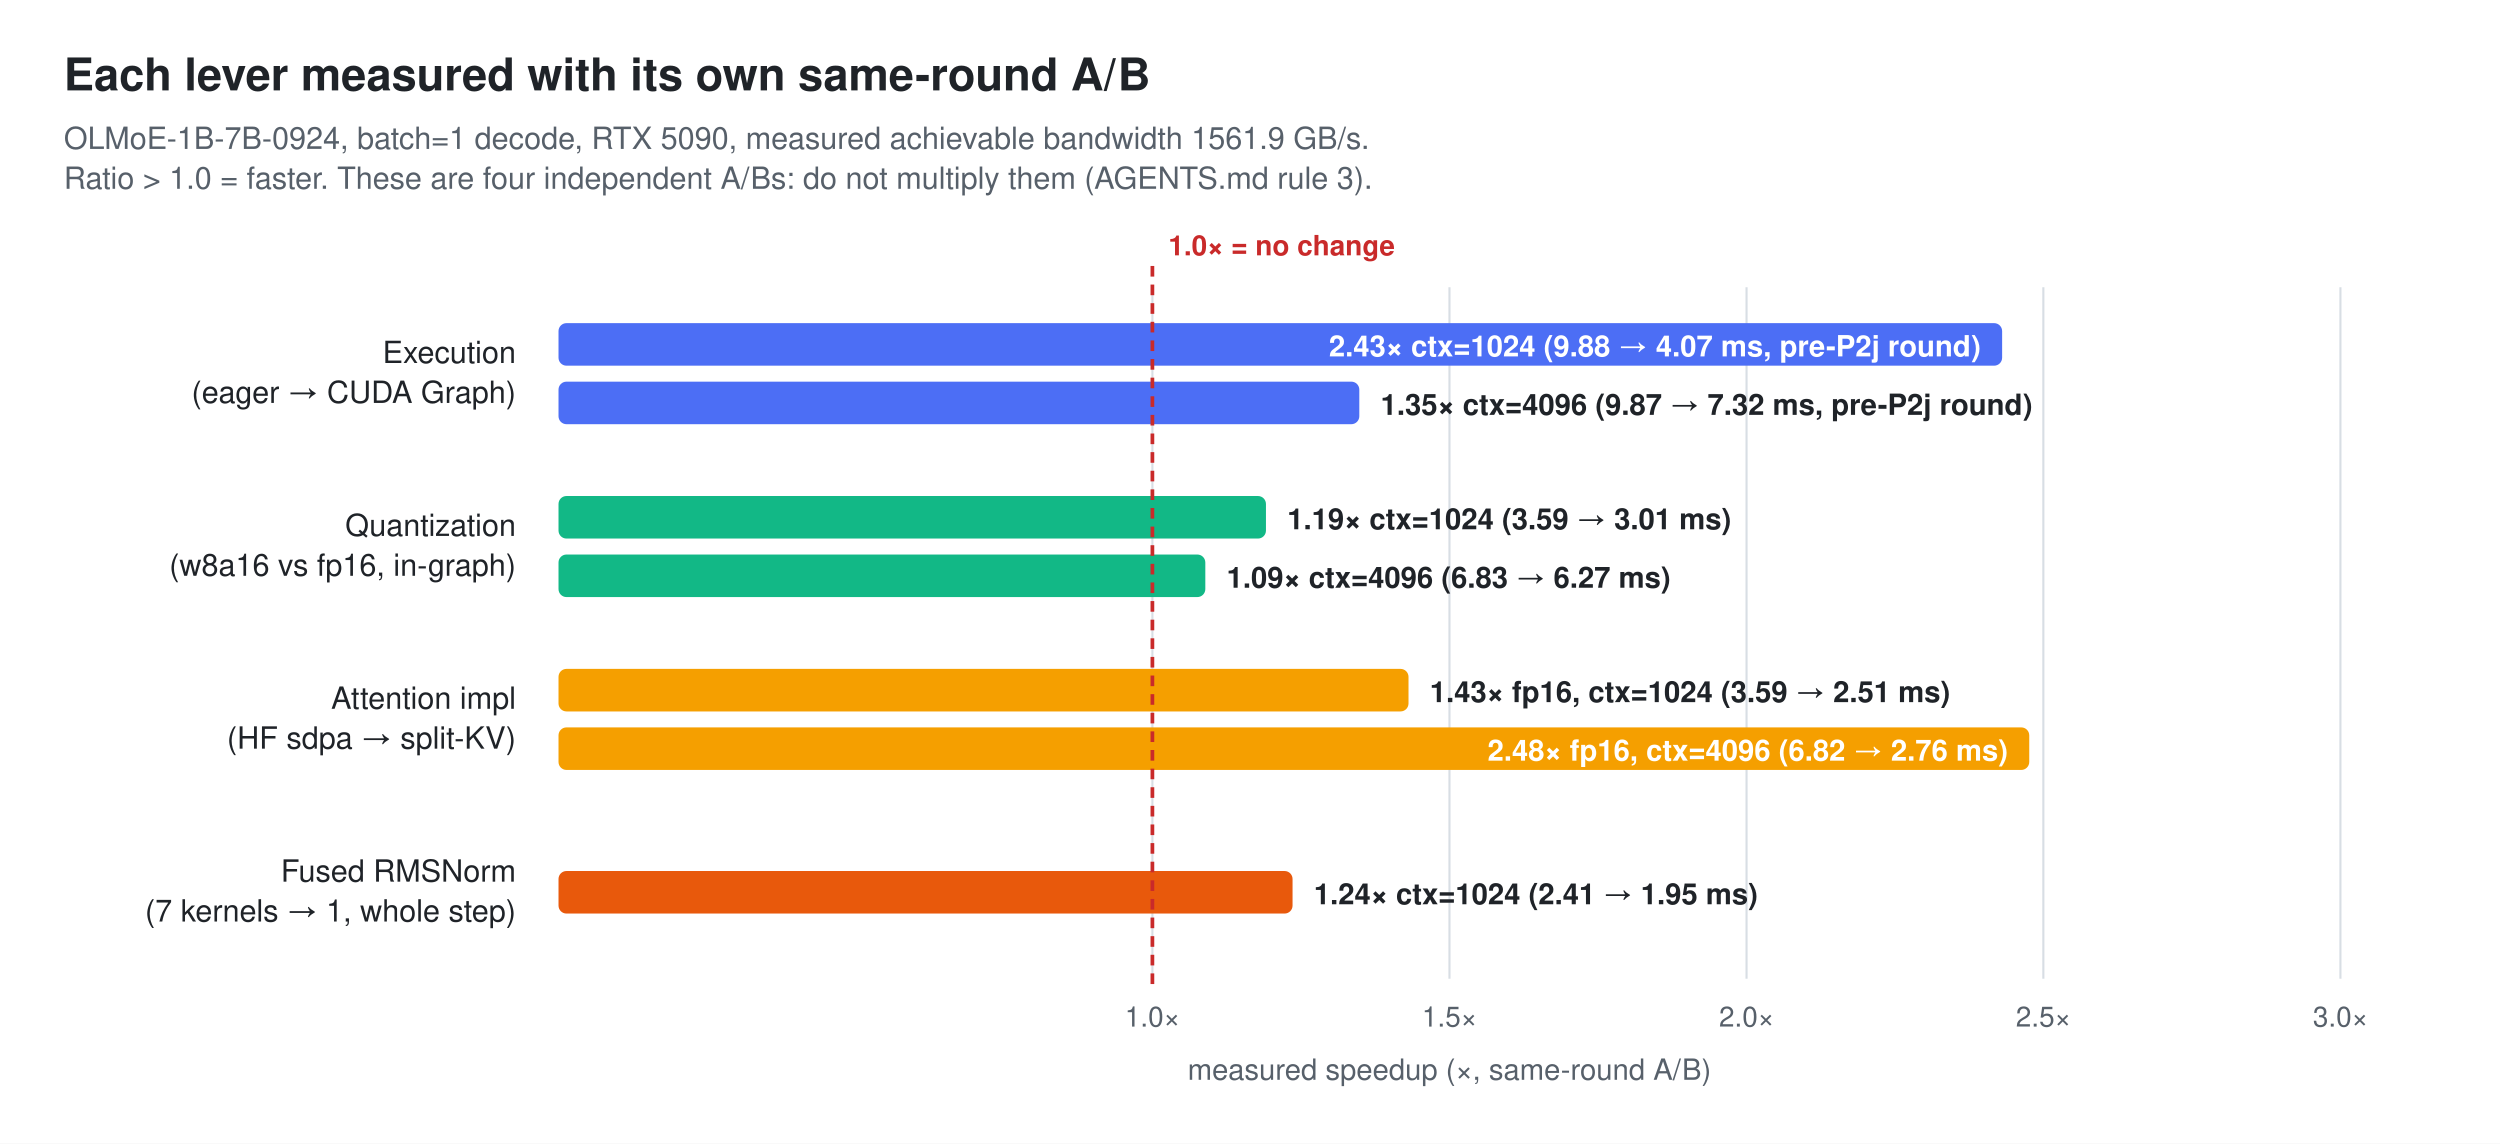
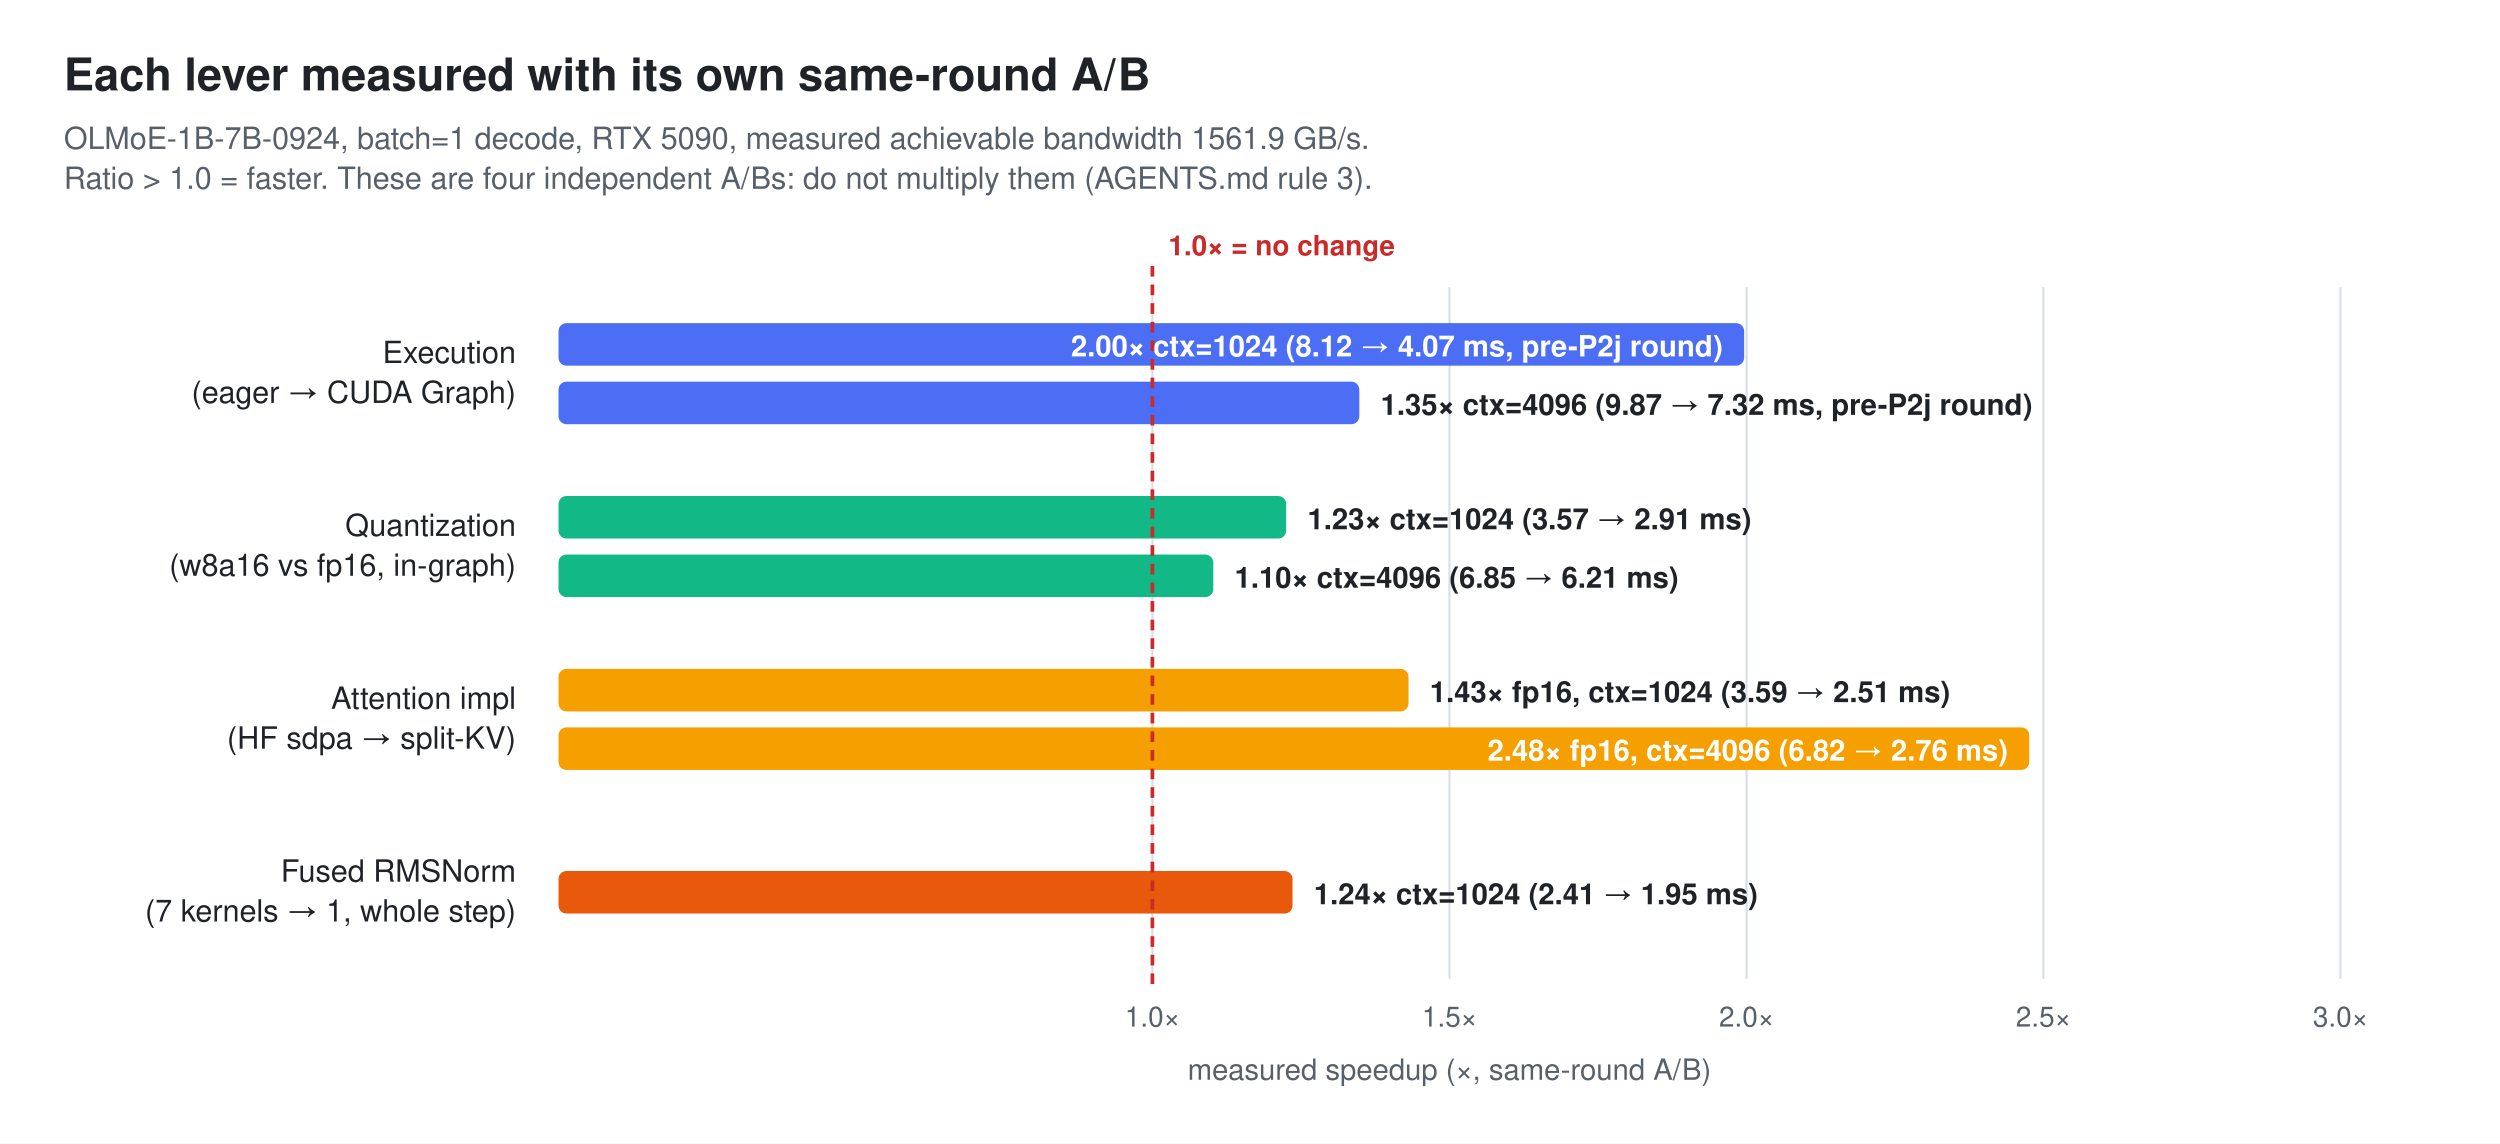
<svg xmlns="http://www.w3.org/2000/svg" width="940" height="430" viewBox="0 0 940 430" font-family="-apple-system, 'Segoe UI', Helvetica, Arial, sans-serif">
  <rect width="940" height="430" fill="#ffffff" />
  <text x="24.0" y="34.0" font-size="17.0" fill="#1f2328" font-weight="600" text-anchor="start">Each lever measured with its own same-round A/B</text>
  <text x="24.0" y="56.0" font-size="11.5" fill="#57606a" font-weight="400" text-anchor="start">OLMoE-1B-7B-0924, batch=1 decode, RTX 5090, measured achievable bandwidth 1561.9 GB/s.</text>
  <text x="24.0" y="71.0" font-size="11.5" fill="#57606a" font-weight="400" text-anchor="start">Ratio &gt; 1.0 = faster. These are four independent A/Bs: do not multiply them (AGENTS.md rule 3).</text>
  <line x1="433.3" y1="108.0" x2="433.3" y2="368.0" stroke="#d8dee4" stroke-width="0.8" />
  <text x="433.3" y="386.0" font-size="10.5" fill="#57606a" font-weight="400" text-anchor="middle">1.0×</text>
  <line x1="545.0" y1="108.0" x2="545.0" y2="368.0" stroke="#d8dee4" stroke-width="0.8" />
  <text x="545.0" y="386.0" font-size="10.5" fill="#57606a" font-weight="400" text-anchor="middle">1.5×</text>
  <line x1="656.7" y1="108.0" x2="656.7" y2="368.0" stroke="#d8dee4" stroke-width="0.8" />
  <text x="656.7" y="386.0" font-size="10.5" fill="#57606a" font-weight="400" text-anchor="middle">2.0×</text>
  <line x1="768.3" y1="108.0" x2="768.3" y2="368.0" stroke="#d8dee4" stroke-width="0.8" />
  <text x="768.3" y="386.0" font-size="10.5" fill="#57606a" font-weight="400" text-anchor="middle">2.5×</text>
  <line x1="880.0" y1="108.0" x2="880.0" y2="368.0" stroke="#d8dee4" stroke-width="0.8" />
  <text x="880.0" y="386.0" font-size="10.5" fill="#57606a" font-weight="400" text-anchor="middle">3.0×</text>
  <text x="545.0" y="406.0" font-size="11.0" fill="#57606a" font-weight="400" text-anchor="middle">measured speedup (×, same-round A/B)</text>
  <text x="194.0" y="136.5" font-size="11.5" fill="#1f2328" font-weight="400" text-anchor="end">Execution</text>
  <text x="194.0" y="151.5" font-size="11.5" fill="#1f2328" font-weight="400" text-anchor="end">(eager → CUDA Graph)</text>
-   <rect x="210.0" y="121.5" width="542.8" height="16.0" fill="#4c6ef5" opacity="1.00" rx="3.0" />
-   <text x="744.8" y="134.0" font-size="11.0" fill="#ffffff" font-weight="600" text-anchor="end">2.43×  ctx=1024   (9.88 → 4.07 ms, pre-P2j round)</text>
+   <rect x="210.0" y="121.5" width="445.8" height="16.0" fill="#4c6ef5" opacity="1.00" rx="3.0" />
+   <text x="647.8" y="134.0" font-size="11.0" fill="#ffffff" font-weight="600" text-anchor="end">2.00×  ctx=1024   (8.12 → 4.07 ms, pre-P2j round)</text>
  <rect x="210.0" y="143.5" width="301.1" height="16.0" fill="#4c6ef5" opacity="1.00" rx="3.0" />
  <text x="519.1" y="156.0" font-size="11.0" fill="#1f2328" font-weight="600" text-anchor="start">1.35×  ctx=4096   (9.87 → 7.32 ms, pre-P2j round)</text>
  <text x="194.0" y="201.5" font-size="11.5" fill="#1f2328" font-weight="400" text-anchor="end">Quantization</text>
  <text x="194.0" y="216.5" font-size="11.5" fill="#1f2328" font-weight="400" text-anchor="end">(w8a16 vs fp16, in-graph)</text>
-   <rect x="210.0" y="186.5" width="266.0" height="16.0" fill="#12b886" opacity="1.00" rx="3.0" />
-   <text x="484.0" y="199.0" font-size="11.0" fill="#1f2328" font-weight="600" text-anchor="start">1.19×  ctx=1024   (3.59 → 3.01 ms)</text>
-   <rect x="210.0" y="208.5" width="243.2" height="16.0" fill="#12b886" opacity="1.00" rx="3.0" />
-   <text x="461.2" y="221.0" font-size="11.0" fill="#1f2328" font-weight="600" text-anchor="start">1.09×  ctx=4096   (6.83 → 6.27 ms)</text>
+   <rect x="210.0" y="186.5" width="273.6" height="16.0" fill="#12b886" opacity="1.00" rx="3.0" />
+   <text x="491.6" y="199.0" font-size="11.0" fill="#1f2328" font-weight="600" text-anchor="start">1.23×  ctx=1024   (3.57 → 2.91 ms)</text>
+   <rect x="210.0" y="208.5" width="246.2" height="16.0" fill="#12b886" opacity="1.00" rx="3.0" />
+   <text x="464.2" y="221.0" font-size="11.0" fill="#1f2328" font-weight="600" text-anchor="start">1.10×  ctx=4096   (6.85 → 6.21 ms)</text>
  <text x="194.0" y="266.5" font-size="11.5" fill="#1f2328" font-weight="400" text-anchor="end">Attention impl</text>
  <text x="194.0" y="281.5" font-size="11.5" fill="#1f2328" font-weight="400" text-anchor="end">(HF sdpa → split-KV)</text>
  <rect x="210.0" y="251.5" width="319.6" height="16.0" fill="#f59f00" opacity="1.00" rx="3.0" />
  <text x="537.6" y="264.0" font-size="11.0" fill="#1f2328" font-weight="600" text-anchor="start">1.43×  fp16, ctx=1024   (3.59 → 2.51 ms)</text>
  <rect x="210.0" y="273.5" width="553.0" height="16.0" fill="#f59f00" opacity="1.00" rx="3.0" />
  <text x="755.0" y="286.0" font-size="11.0" fill="#ffffff" font-weight="600" text-anchor="end">2.48×  fp16, ctx=4096   (6.82 → 2.76 ms)</text>
  <text x="194.0" y="331.5" font-size="11.5" fill="#1f2328" font-weight="400" text-anchor="end">Fused RMSNorm</text>
  <text x="194.0" y="346.5" font-size="11.5" fill="#1f2328" font-weight="400" text-anchor="end">(7 kernels → 1, whole step)</text>
  <rect x="210.0" y="327.5" width="276.0" height="16.0" fill="#e8590c" opacity="1.00" rx="3.0" />
  <text x="494.0" y="340.0" font-size="11.0" fill="#1f2328" font-weight="600" text-anchor="start">1.24×  ctx=1024   (2.41 → 1.95 ms)</text>
  <line x1="433.3" y1="100.0" x2="433.3" y2="372.0" stroke="#c92a2a" stroke-width="1.4" stroke-dasharray="4 3" />
  <text x="439.3" y="96.0" font-size="10.5" fill="#c92a2a" font-weight="600" text-anchor="start">1.0× = no change</text>
</svg>
